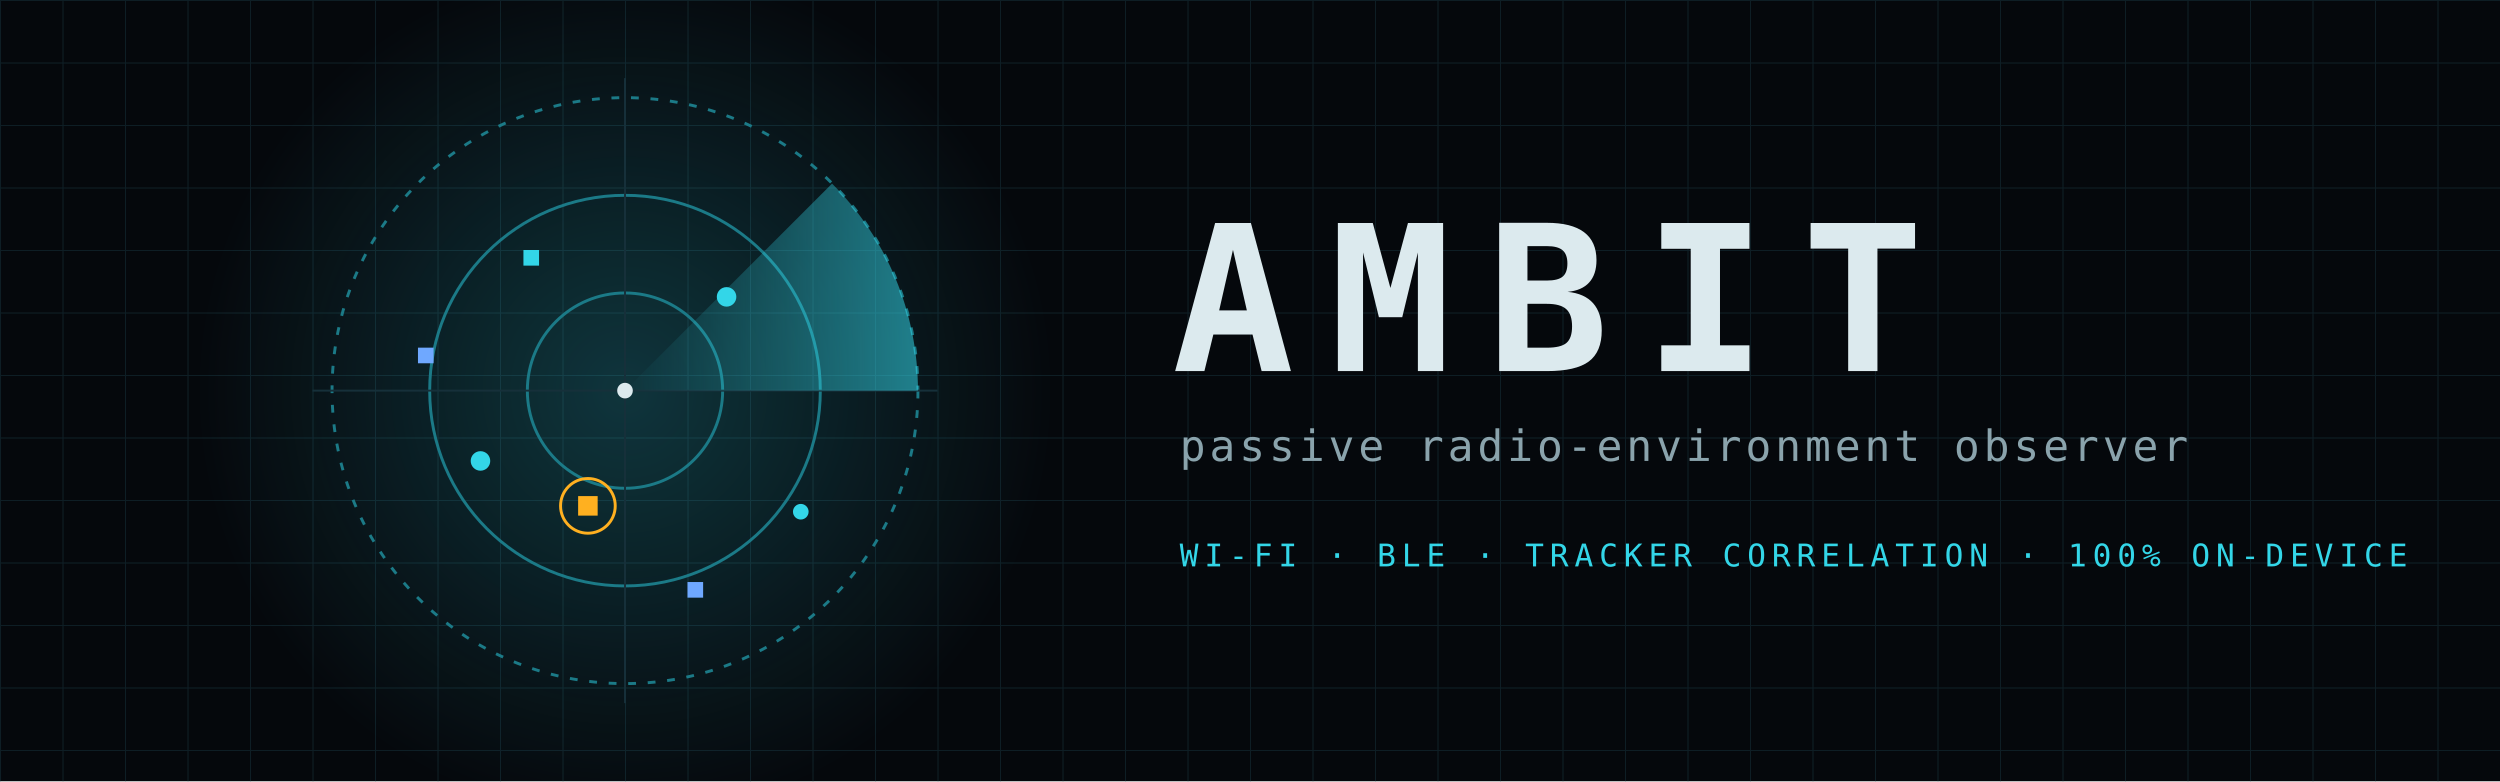
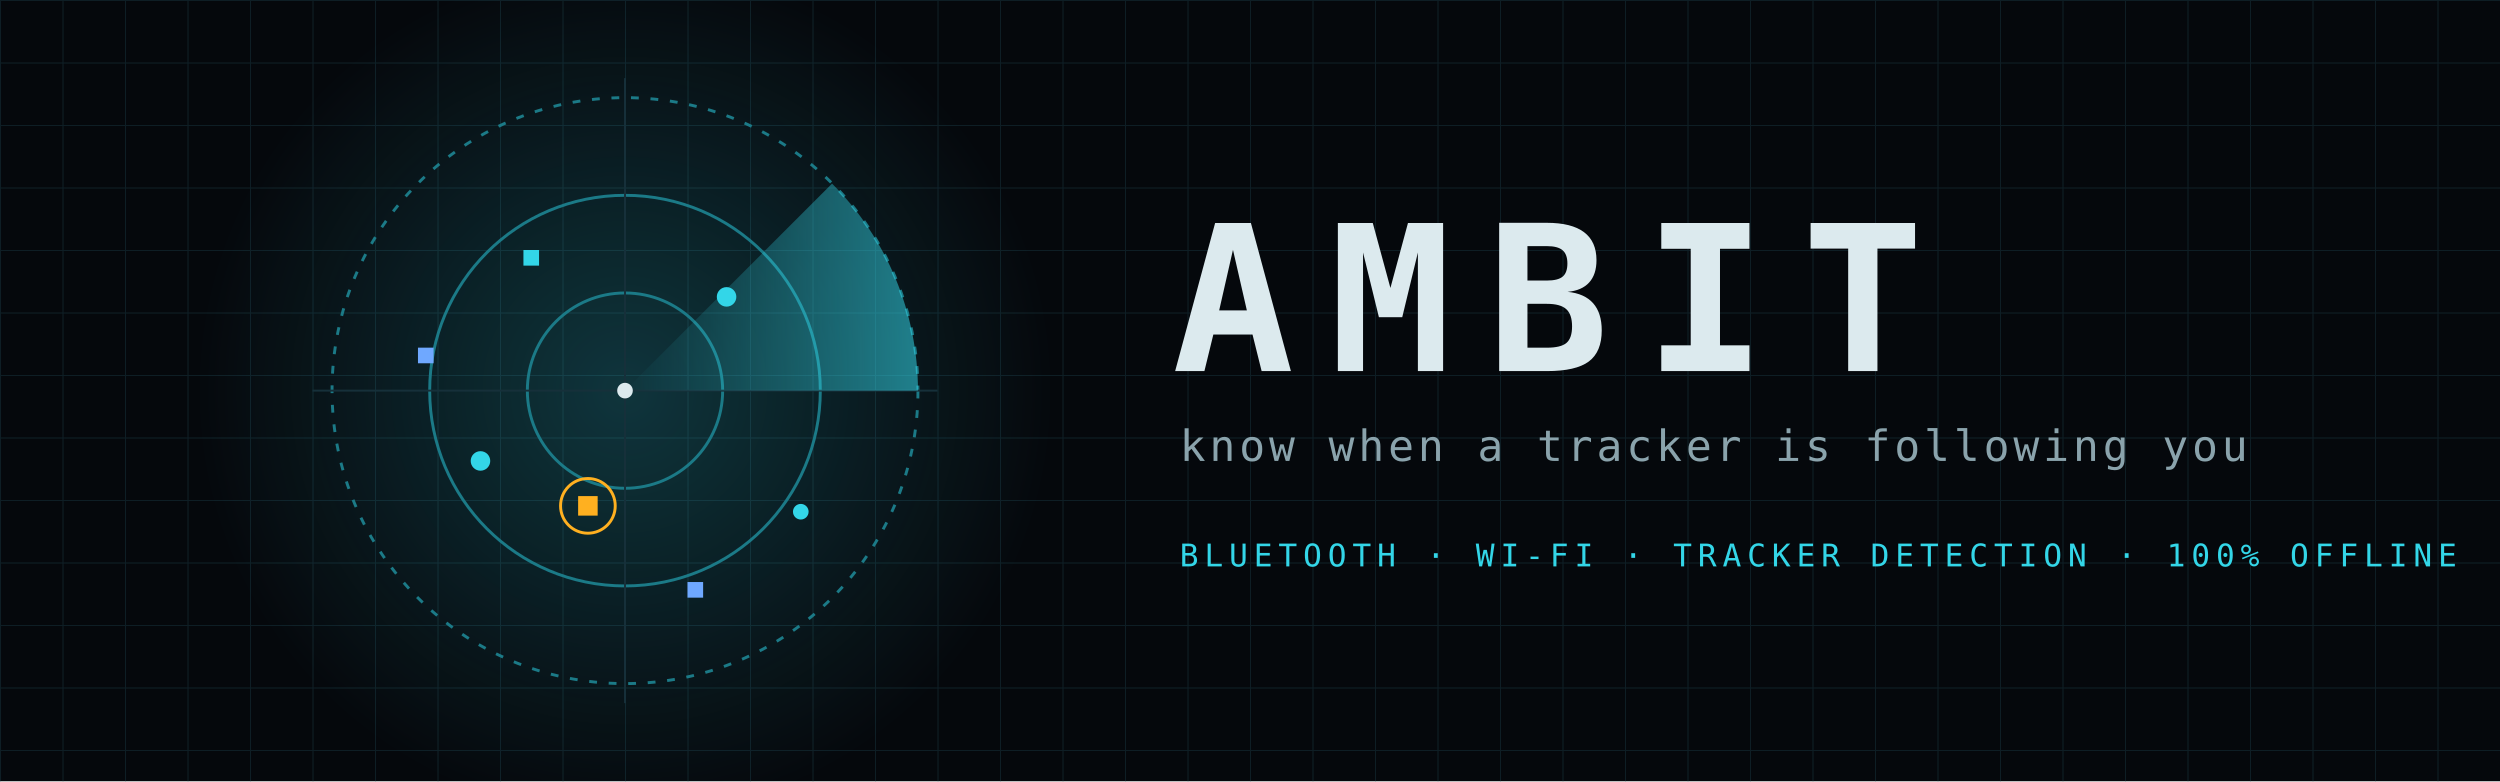
<svg xmlns="http://www.w3.org/2000/svg" width="1280" height="400" viewBox="0 0 1280 400" role="img" aria-labelledby="title desc">
  <defs>
    <radialGradient id="glow" cx="320" cy="200" r="220" gradientUnits="userSpaceOnUse">
      <stop offset="0" stop-color="#33D6E8" stop-opacity="0.22" />
      <stop offset="1" stop-color="#33D6E8" stop-opacity="0" />
    </radialGradient>
    <linearGradient id="sweep" x1="0" y1="0" x2="1" y2="0">
      <stop offset="0" stop-color="#33D6E8" stop-opacity="0" />
      <stop offset="1" stop-color="#33D6E8" stop-opacity="0.55" />
    </linearGradient>
    <pattern id="grid" width="32" height="32" patternUnits="userSpaceOnUse">
      <path d="M32 0H0V32" fill="none" stroke="#16303A" stroke-width="1" />
    </pattern>
  </defs>
  <rect width="1280" height="400" fill="#05080C" />
  <rect width="1280" height="400" fill="url(#grid)" opacity="0.55" />
  <circle cx="320" cy="200" r="220" fill="url(#glow)" />
  <g fill="none" stroke="#1B7A87" stroke-width="1.5">
    <circle cx="320" cy="200" r="50" />
    <circle cx="320" cy="200" r="100" />
    <circle cx="320" cy="200" r="150" stroke-dasharray="4 6" />
  </g>
  <g stroke="#16303A" stroke-width="1">
    <line x1="160" y1="200" x2="480" y2="200" />
    <line x1="320" y1="40" x2="320" y2="360" />
  </g>
  <path d="M320 200 L470 200 A150 150 0 0 0 426 94 Z" fill="url(#sweep)">
    <animateTransform attributeName="transform" type="rotate" from="0 320 200" to="-360 320 200" dur="6s" repeatCount="indefinite" />
  </path>
  <g fill="#33D6E8">
    <circle cx="372" cy="152" r="5" />
    <circle cx="246" cy="236" r="5" />
    <circle cx="410" cy="262" r="4" />
    <rect x="268" y="128" width="8" height="8" />
    <rect x="352" y="298" width="8" height="8" fill="#6FA8FF" />
    <rect x="214" y="178" width="8" height="8" fill="#6FA8FF" />
  </g>
  <g>
    <rect x="296" y="254" width="10" height="10" fill="#FFB020" />
    <circle cx="301" cy="259" r="14" fill="none" stroke="#FFB020" stroke-width="1.5">
      <animate attributeName="r" values="10;20;10" dur="2.4s" repeatCount="indefinite" />
      <animate attributeName="opacity" values="1;0;1" dur="2.4s" repeatCount="indefinite" />
    </circle>
  </g>
  <circle cx="320" cy="200" r="4" fill="#DCEAEE" />
  <g font-family="'JetBrains Mono', 'SFMono-Regular', Menlo, Consolas, monospace">
    <text x="600" y="190" fill="#DCEAEE" font-size="104" font-weight="700" letter-spacing="18">AMBIT</text>
-     <text x="604" y="236" fill="#8AA3AC" font-size="22" letter-spacing="2">passive radio-environment observer</text>
-     <text x="604" y="290" fill="#33D6E8" font-size="16" letter-spacing="3">WI-FI · BLE · TRACKER CORRELATION · 100% ON-DEVICE</text>
+     <text x="604" y="236" fill="#8AA3AC" font-size="22" letter-spacing="2">know when a tracker is following you</text>
+     <text x="604" y="290" fill="#33D6E8" font-size="16" letter-spacing="3">BLUETOOTH · WI-FI · TRACKER DETECTION · 100% OFFLINE</text>
  </g>
</svg>
